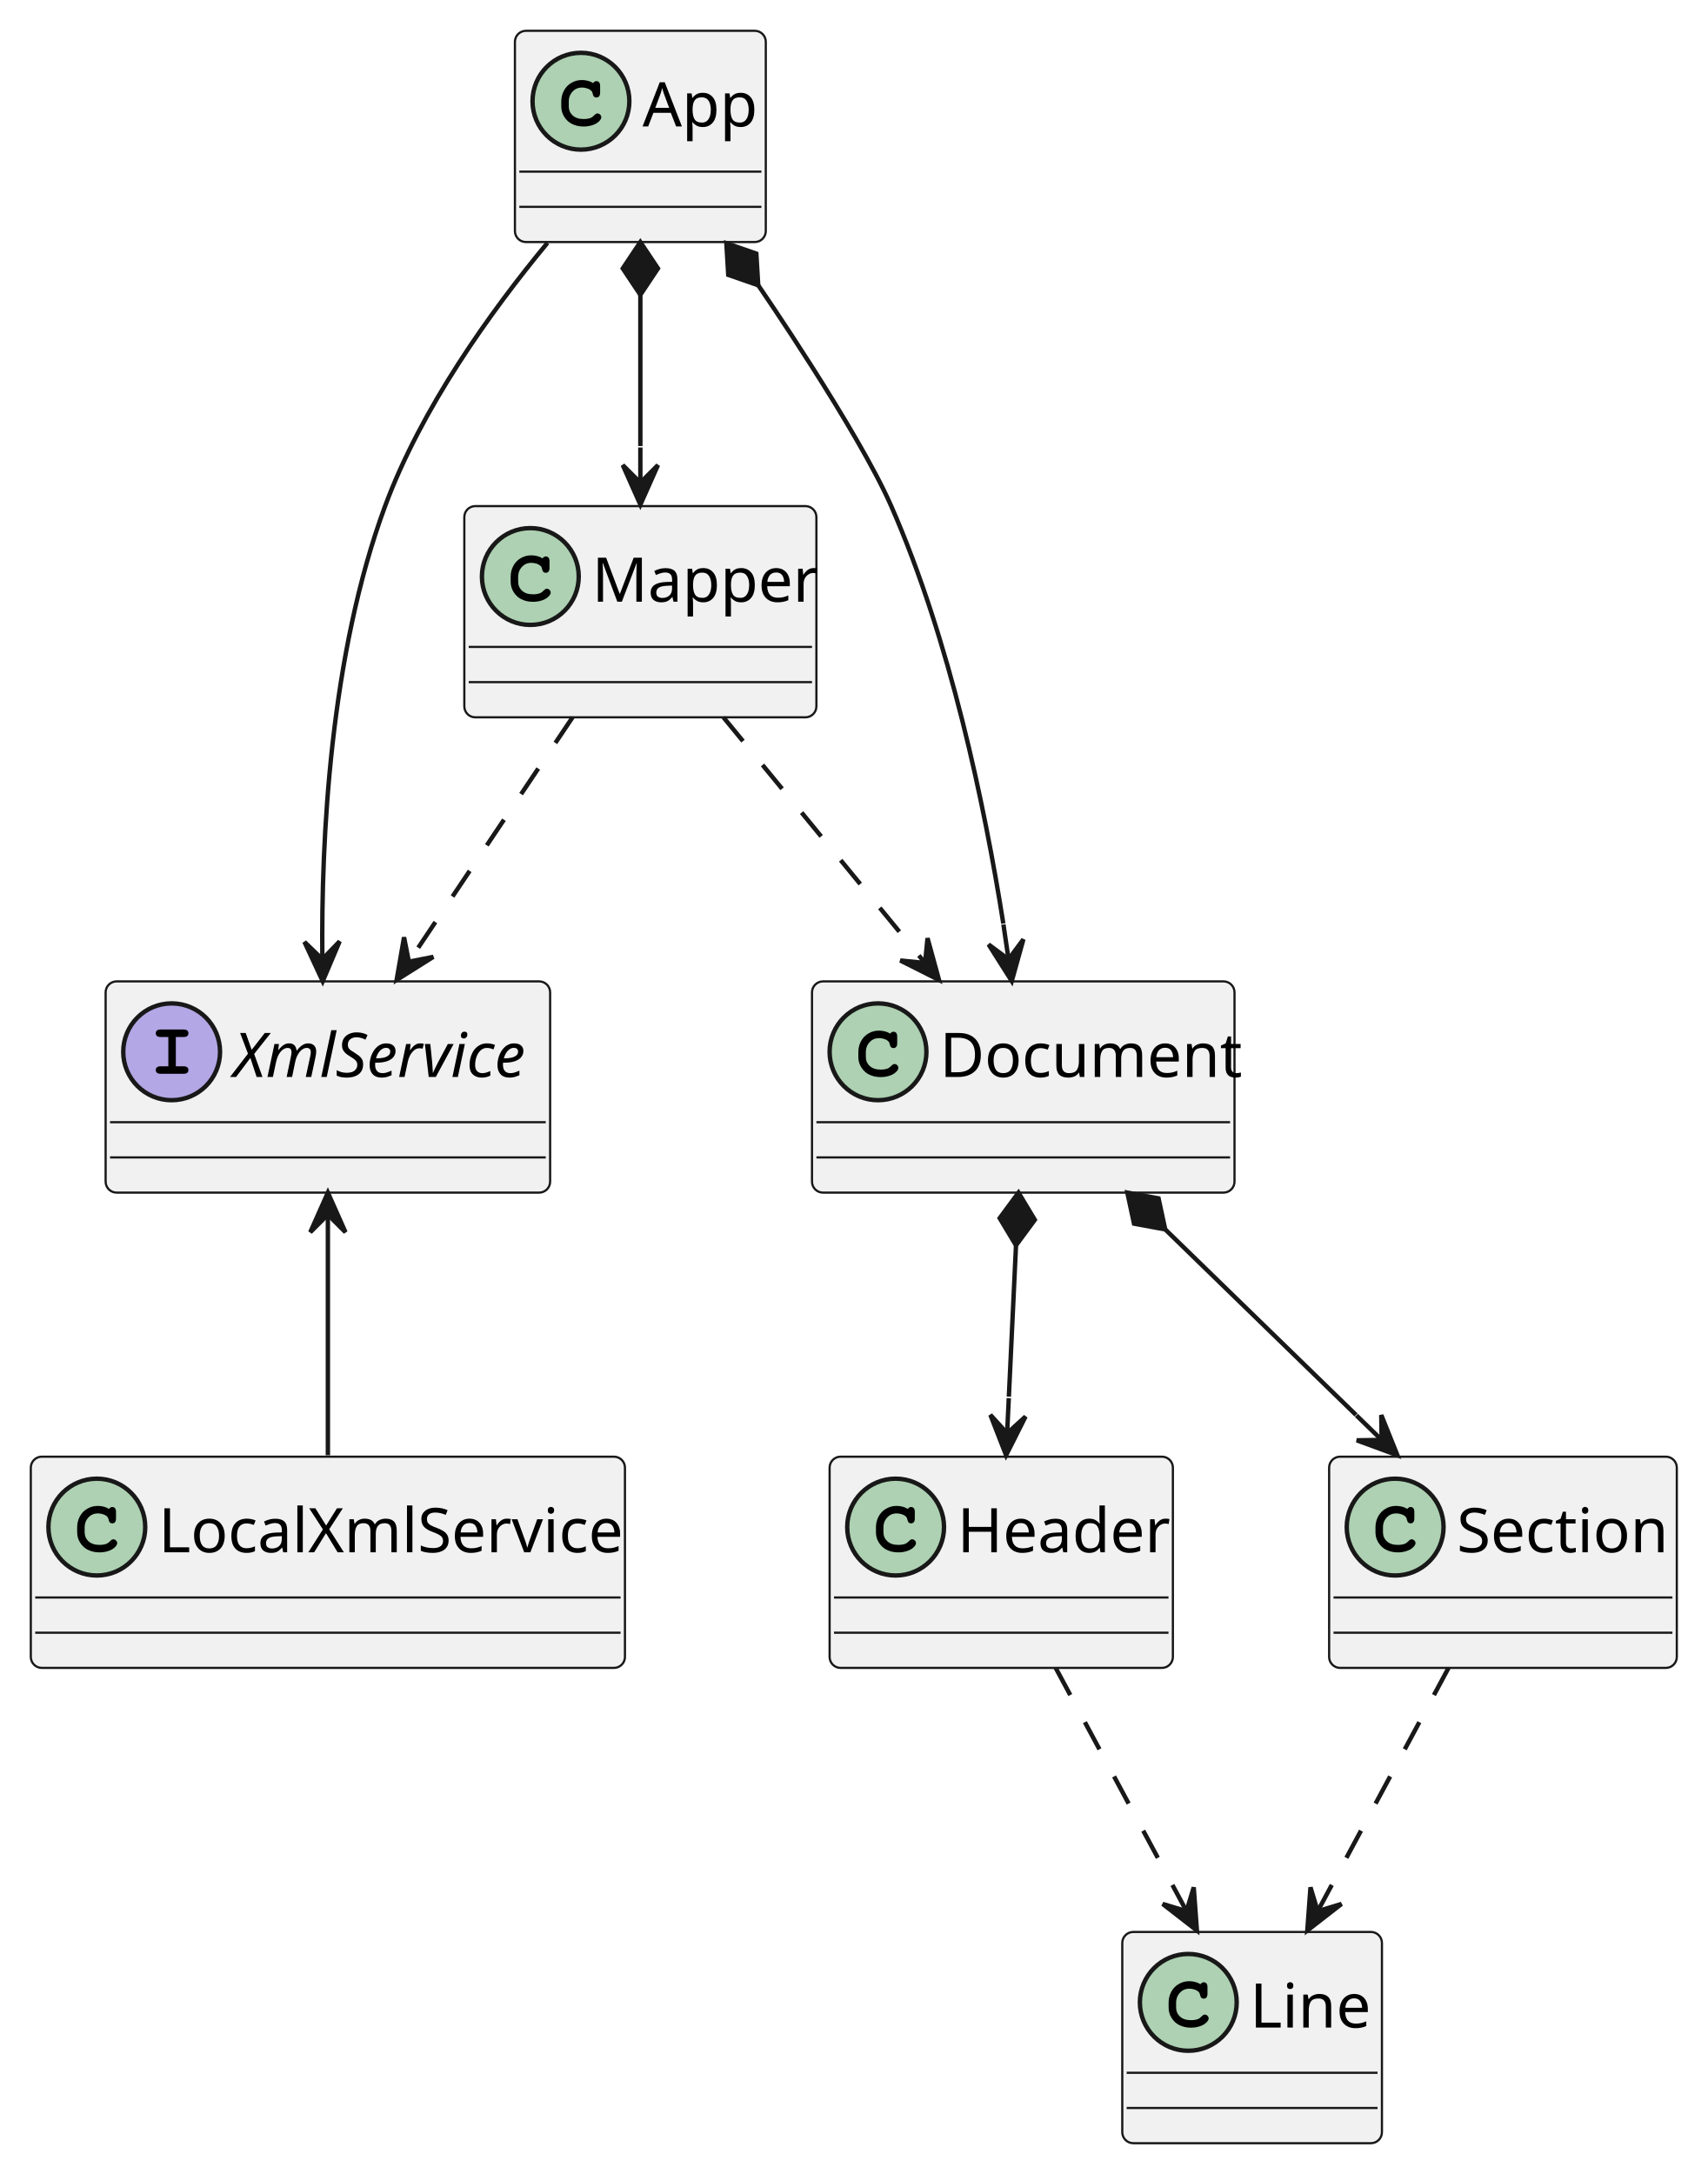
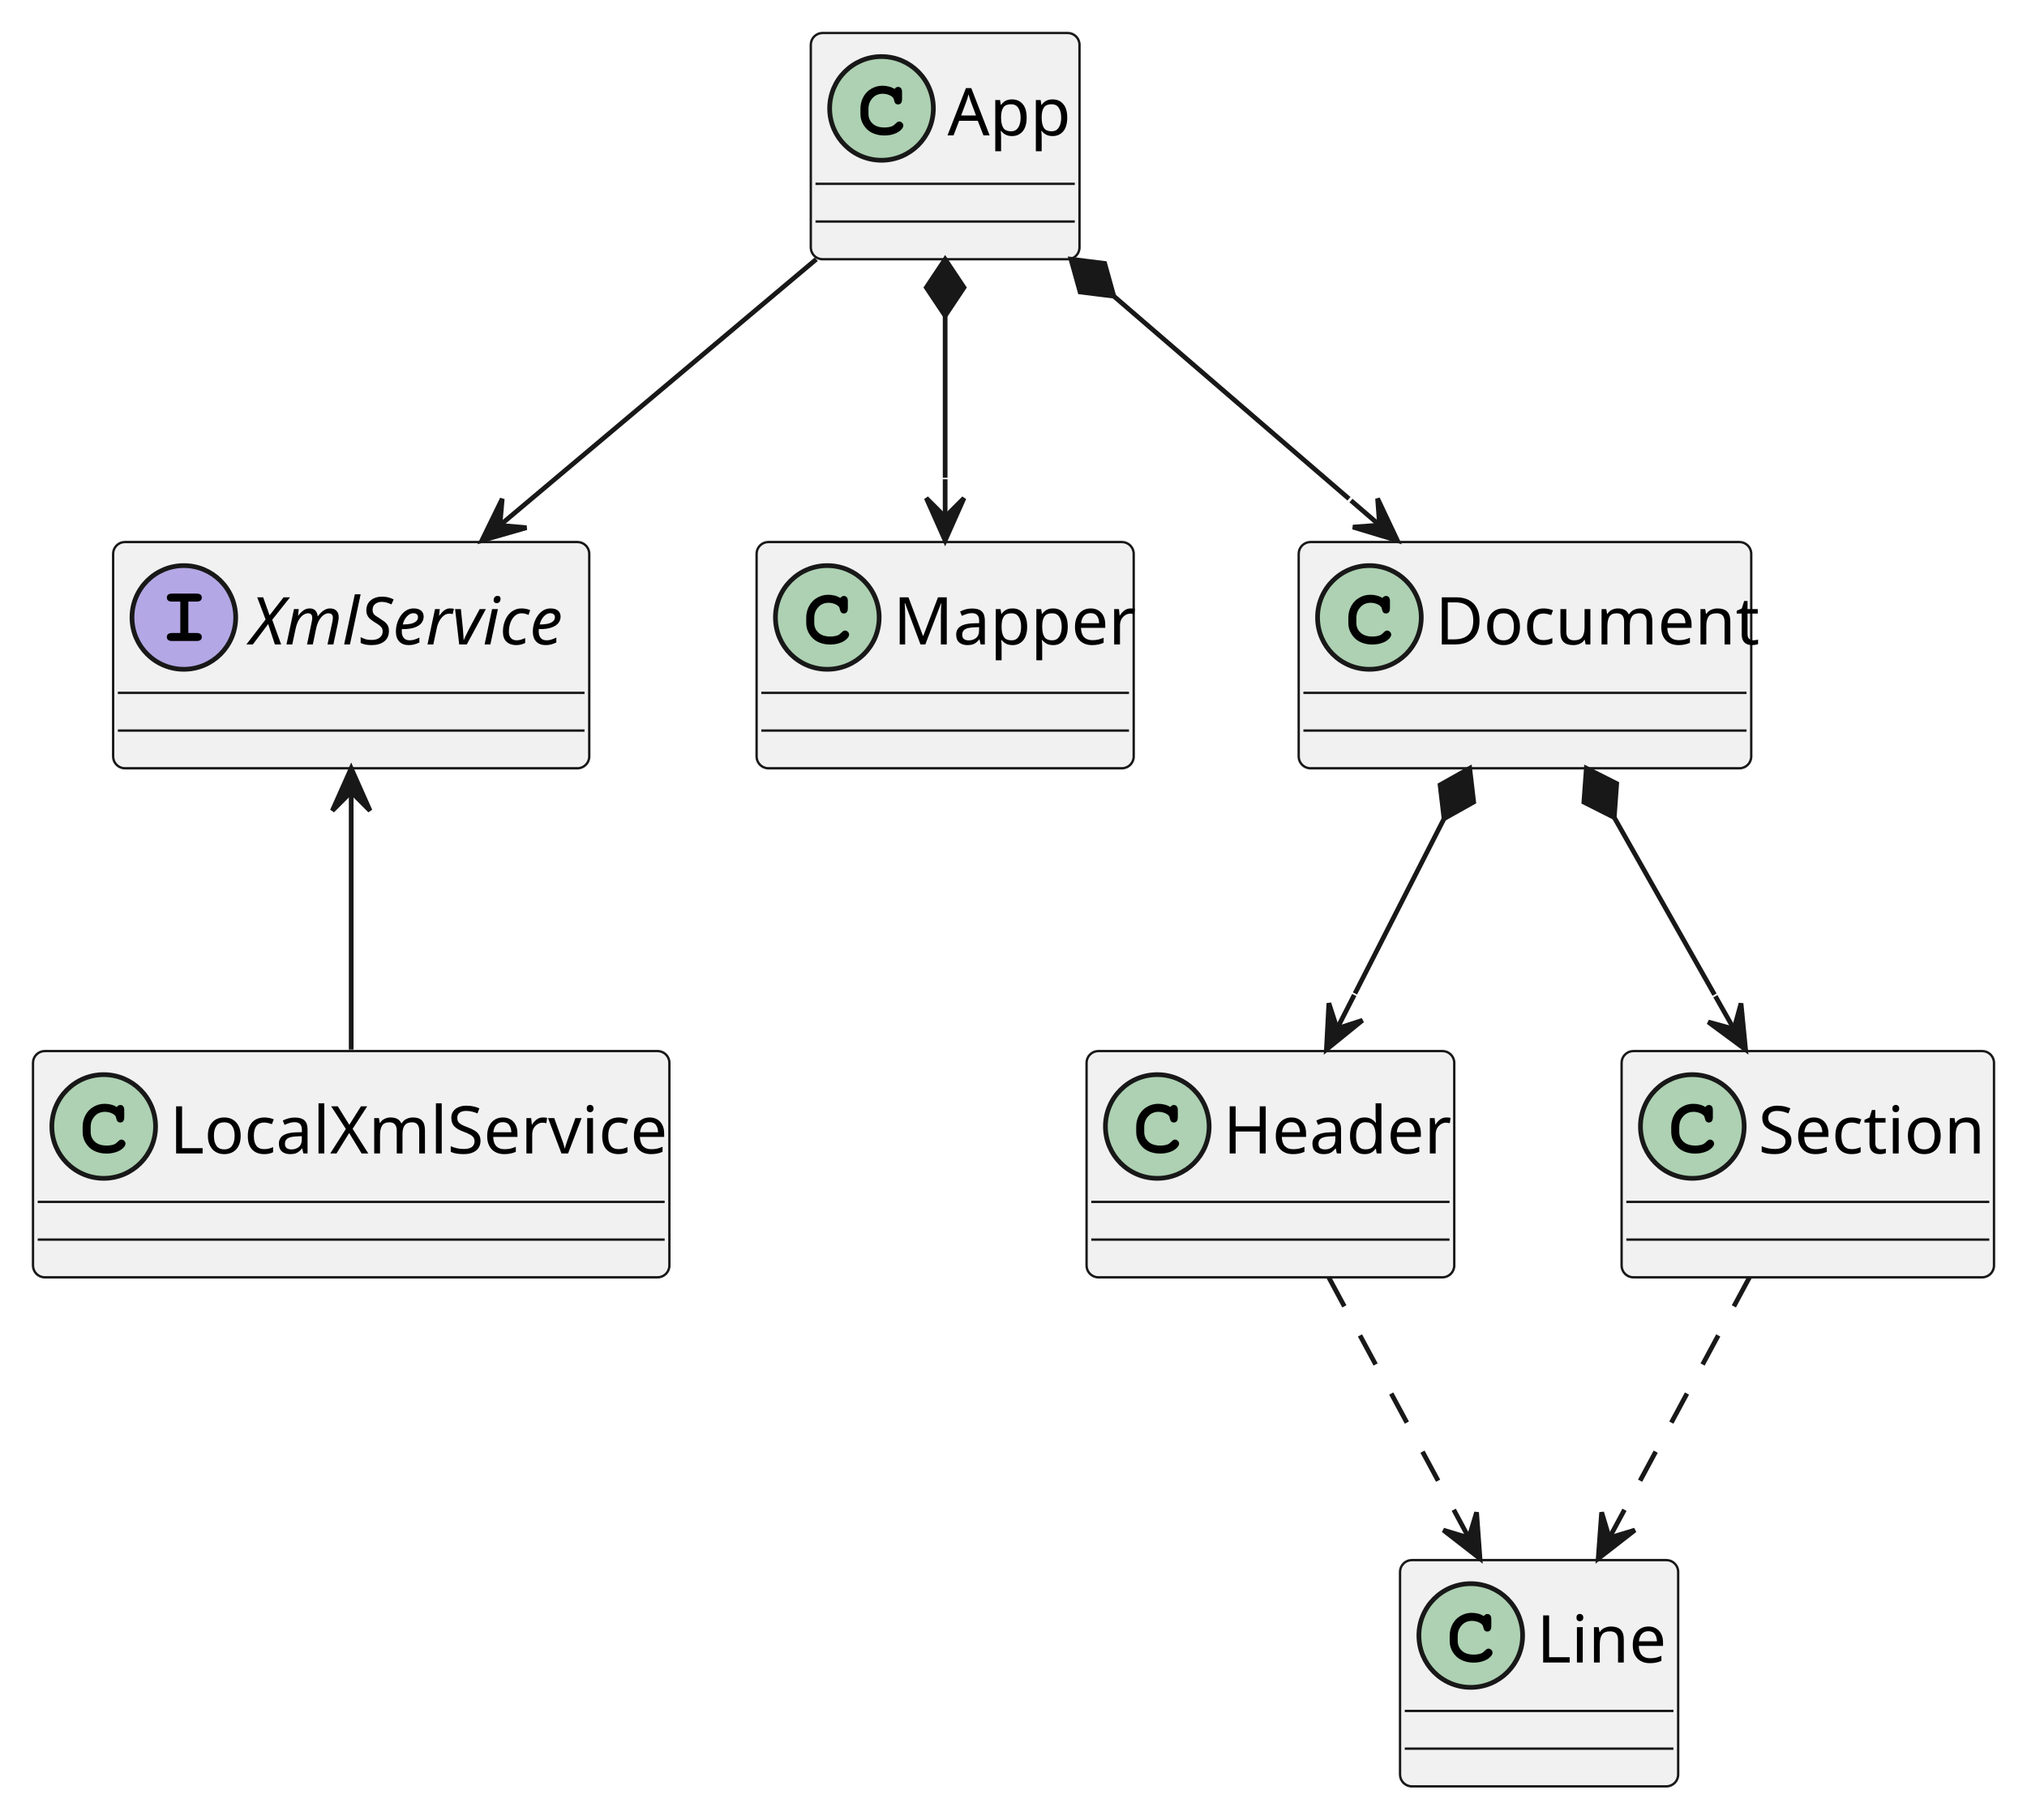
- <svg xmlns="http://www.w3.org/2000/svg" contentStyleType="text/css" height="494px" preserveAspectRatio="none" style="width:388px;height:494px;background:#FFFFFF;" version="1.1" viewBox="0 0 388 494" width="388px" zoomAndPan="magnify">
+ <svg xmlns="http://www.w3.org/2000/svg" contentStyleType="text/css" height="386px" preserveAspectRatio="none" style="width:430px;height:386px;background:#FFFFFF;" version="1.1" viewBox="0 0 430 386" width="430px" zoomAndPan="magnify">
  <defs />
  <g>
    <g id="elem_App">
-       <rect codeLine="1" fill="#F1F1F1" height="48" id="App" rx="2.5" ry="2.5" style="stroke:#181818;stroke-width:0.5;" width="57" x="117" y="7" />
-       <ellipse cx="132" cy="23" fill="#ADD1B2" rx="11" ry="11" style="stroke:#181818;stroke-width:1.0;" />
-       <path d="M134.766,18.875 Q134.922,18.656 135.109,18.547 Q135.297,18.438 135.516,18.438 Q135.891,18.438 136.125,18.703 Q136.359,18.953 136.359,19.562 L136.359,21.016 Q136.359,21.625 136.125,21.891 Q135.891,22.156 135.516,22.156 Q135.172,22.156 134.969,21.953 Q134.766,21.766 134.656,21.25 Q134.609,20.891 134.422,20.703 Q134.094,20.328 133.484,20.109 Q132.875,19.891 132.25,19.891 Q131.484,19.891 130.844,20.219 Q130.219,20.547 129.719,21.297 Q129.234,22.047 129.234,23.078 L129.234,24.172 Q129.234,25.406 130.125,26.234 Q131.016,27.047 132.609,27.047 Q133.547,27.047 134.203,26.797 Q134.594,26.641 135.016,26.203 Q135.281,25.938 135.422,25.859 Q135.578,25.781 135.781,25.781 Q136.109,25.781 136.359,26.047 Q136.625,26.297 136.625,26.641 Q136.625,26.984 136.281,27.391 Q135.781,27.969 134.984,28.297 Q133.906,28.75 132.609,28.75 Q131.094,28.75 129.891,28.125 Q128.906,27.625 128.219,26.562 Q127.531,25.484 127.531,24.203 L127.531,23.047 Q127.531,21.719 128.141,20.578 Q128.766,19.422 129.859,18.812 Q130.953,18.188 132.188,18.188 Q132.922,18.188 133.562,18.359 Q134.219,18.516 134.766,18.875 Z " fill="#000000" />
-       <text fill="#000000" font-family="sans-serif" font-size="14" lengthAdjust="spacing" textLength="25" x="146" y="28.729">App</text>
-       <line style="stroke:#181818;stroke-width:0.5;" x1="118" x2="173" y1="39" y2="39" />
-       <line style="stroke:#181818;stroke-width:0.5;" x1="118" x2="173" y1="47" y2="47" />
+       <rect codeLine="1" fill="#F1F1F1" height="48" id="App" rx="2.5" ry="2.5" style="stroke:#181818;stroke-width:0.5;" width="57" x="172" y="7" />
+       <ellipse cx="187" cy="23" fill="#ADD1B2" rx="11" ry="11" style="stroke:#181818;stroke-width:1.0;" />
+       <path d="M189.766,18.875 Q189.922,18.656 190.109,18.547 Q190.297,18.438 190.516,18.438 Q190.891,18.438 191.125,18.703 Q191.359,18.953 191.359,19.562 L191.359,21.016 Q191.359,21.625 191.125,21.891 Q190.891,22.156 190.516,22.156 Q190.172,22.156 189.969,21.953 Q189.766,21.766 189.656,21.25 Q189.609,20.891 189.422,20.703 Q189.094,20.328 188.484,20.109 Q187.875,19.891 187.25,19.891 Q186.484,19.891 185.844,20.219 Q185.219,20.547 184.719,21.297 Q184.234,22.047 184.234,23.078 L184.234,24.172 Q184.234,25.406 185.125,26.234 Q186.016,27.047 187.609,27.047 Q188.547,27.047 189.203,26.797 Q189.594,26.641 190.016,26.203 Q190.281,25.938 190.422,25.859 Q190.578,25.781 190.781,25.781 Q191.109,25.781 191.359,26.047 Q191.625,26.297 191.625,26.641 Q191.625,26.984 191.281,27.391 Q190.781,27.969 189.984,28.297 Q188.906,28.75 187.609,28.75 Q186.094,28.75 184.891,28.125 Q183.906,27.625 183.219,26.562 Q182.531,25.484 182.531,24.203 L182.531,23.047 Q182.531,21.719 183.141,20.578 Q183.766,19.422 184.859,18.812 Q185.953,18.188 187.188,18.188 Q187.922,18.188 188.562,18.359 Q189.219,18.516 189.766,18.875 Z " fill="#000000" />
+       <text fill="#000000" font-family="sans-serif" font-size="14" lengthAdjust="spacing" textLength="25" x="201" y="28.729">App</text>
+       <line style="stroke:#181818;stroke-width:0.5;" x1="173" x2="228" y1="39" y2="39" />
+       <line style="stroke:#181818;stroke-width:0.5;" x1="173" x2="228" y1="47" y2="47" />
    </g>
    <g id="elem_XmlService">
-       <rect codeLine="2" fill="#F1F1F1" height="48" id="XmlService" rx="2.5" ry="2.5" style="stroke:#181818;stroke-width:0.5;" width="101" x="24" y="223" />
-       <ellipse cx="39" cy="239" fill="#B4A7E5" rx="11" ry="11" style="stroke:#181818;stroke-width:1.0;" />
-       <path d="M39.953,235.641 L39.953,242.297 L41.672,242.297 Q42.281,242.297 42.547,242.531 Q42.812,242.766 42.812,243.156 Q42.812,243.531 42.547,243.766 Q42.281,244 41.672,244 L36.531,244 Q35.922,244 35.656,243.766 Q35.391,243.531 35.391,243.141 Q35.391,242.766 35.656,242.531 Q35.922,242.297 36.531,242.297 L38.25,242.297 L38.25,235.641 L36.531,235.641 Q35.922,235.641 35.656,235.406 Q35.391,235.172 35.391,234.781 Q35.391,234.406 35.656,234.172 Q35.922,233.938 36.531,233.938 L41.672,233.938 Q42.281,233.938 42.547,234.172 Q42.812,234.406 42.812,234.781 Q42.812,235.172 42.547,235.406 Q42.281,235.641 41.672,235.641 L39.953,235.641 Z " fill="#000000" />
-       <text fill="#000000" font-family="sans-serif" font-size="14" font-style="italic" lengthAdjust="spacing" textLength="69" x="53" y="244.728">XmlService</text>
-       <line style="stroke:#181818;stroke-width:0.5;" x1="25" x2="124" y1="255" y2="255" />
-       <line style="stroke:#181818;stroke-width:0.5;" x1="25" x2="124" y1="263" y2="263" />
+       <rect codeLine="2" fill="#F1F1F1" height="48" id="XmlService" rx="2.5" ry="2.5" style="stroke:#181818;stroke-width:0.5;" width="101" x="24" y="115" />
+       <ellipse cx="39" cy="131" fill="#B4A7E5" rx="11" ry="11" style="stroke:#181818;stroke-width:1.0;" />
+       <path d="M39.953,127.641 L39.953,134.297 L41.672,134.297 Q42.281,134.297 42.547,134.531 Q42.812,134.766 42.812,135.156 Q42.812,135.531 42.547,135.766 Q42.281,136 41.672,136 L36.531,136 Q35.922,136 35.656,135.766 Q35.391,135.531 35.391,135.141 Q35.391,134.766 35.656,134.531 Q35.922,134.297 36.531,134.297 L38.25,134.297 L38.25,127.641 L36.531,127.641 Q35.922,127.641 35.656,127.406 Q35.391,127.172 35.391,126.781 Q35.391,126.406 35.656,126.172 Q35.922,125.938 36.531,125.938 L41.672,125.938 Q42.281,125.938 42.547,126.172 Q42.812,126.406 42.812,126.781 Q42.812,127.172 42.547,127.406 Q42.281,127.641 41.672,127.641 L39.953,127.641 Z " fill="#000000" />
+       <text fill="#000000" font-family="sans-serif" font-size="14" font-style="italic" lengthAdjust="spacing" textLength="69" x="53" y="136.728">XmlService</text>
+       <line style="stroke:#181818;stroke-width:0.5;" x1="25" x2="124" y1="147" y2="147" />
+       <line style="stroke:#181818;stroke-width:0.5;" x1="25" x2="124" y1="155" y2="155" />
    </g>
    <g id="elem_LocalXmlService">
-       <rect codeLine="3" fill="#F1F1F1" height="48" id="LocalXmlService" rx="2.5" ry="2.5" style="stroke:#181818;stroke-width:0.5;" width="135" x="7" y="331" />
-       <ellipse cx="22" cy="347" fill="#ADD1B2" rx="11" ry="11" style="stroke:#181818;stroke-width:1.0;" />
-       <path d="M24.766,342.875 Q24.922,342.656 25.109,342.547 Q25.297,342.438 25.516,342.438 Q25.891,342.438 26.125,342.703 Q26.359,342.953 26.359,343.562 L26.359,345.016 Q26.359,345.625 26.125,345.891 Q25.891,346.156 25.516,346.156 Q25.172,346.156 24.969,345.953 Q24.766,345.766 24.656,345.25 Q24.609,344.891 24.422,344.703 Q24.094,344.328 23.484,344.109 Q22.875,343.891 22.25,343.891 Q21.484,343.891 20.844,344.219 Q20.219,344.547 19.719,345.297 Q19.234,346.047 19.234,347.078 L19.234,348.172 Q19.234,349.406 20.125,350.234 Q21.016,351.047 22.609,351.047 Q23.547,351.047 24.203,350.797 Q24.594,350.641 25.016,350.203 Q25.281,349.938 25.422,349.859 Q25.578,349.781 25.781,349.781 Q26.109,349.781 26.359,350.047 Q26.625,350.297 26.625,350.641 Q26.625,350.984 26.281,351.391 Q25.781,351.969 24.984,352.297 Q23.906,352.75 22.609,352.75 Q21.094,352.75 19.891,352.125 Q18.906,351.625 18.219,350.562 Q17.531,349.484 17.531,348.203 L17.531,347.047 Q17.531,345.719 18.141,344.578 Q18.766,343.422 19.859,342.812 Q20.953,342.188 22.188,342.188 Q22.922,342.188 23.562,342.359 Q24.219,342.516 24.766,342.875 Z " fill="#000000" />
-       <text fill="#000000" font-family="sans-serif" font-size="14" lengthAdjust="spacing" textLength="103" x="36" y="352.728">LocalXmlService</text>
-       <line style="stroke:#181818;stroke-width:0.5;" x1="8" x2="141" y1="363" y2="363" />
-       <line style="stroke:#181818;stroke-width:0.5;" x1="8" x2="141" y1="371" y2="371" />
+       <rect codeLine="3" fill="#F1F1F1" height="48" id="LocalXmlService" rx="2.5" ry="2.5" style="stroke:#181818;stroke-width:0.5;" width="135" x="7" y="223" />
+       <ellipse cx="22" cy="239" fill="#ADD1B2" rx="11" ry="11" style="stroke:#181818;stroke-width:1.0;" />
+       <path d="M24.766,234.875 Q24.922,234.656 25.109,234.547 Q25.297,234.438 25.516,234.438 Q25.891,234.438 26.125,234.703 Q26.359,234.953 26.359,235.562 L26.359,237.016 Q26.359,237.625 26.125,237.891 Q25.891,238.156 25.516,238.156 Q25.172,238.156 24.969,237.953 Q24.766,237.766 24.656,237.25 Q24.609,236.891 24.422,236.703 Q24.094,236.328 23.484,236.109 Q22.875,235.891 22.25,235.891 Q21.484,235.891 20.844,236.219 Q20.219,236.547 19.719,237.297 Q19.234,238.047 19.234,239.078 L19.234,240.172 Q19.234,241.406 20.125,242.234 Q21.016,243.047 22.609,243.047 Q23.547,243.047 24.203,242.797 Q24.594,242.641 25.016,242.203 Q25.281,241.938 25.422,241.859 Q25.578,241.781 25.781,241.781 Q26.109,241.781 26.359,242.047 Q26.625,242.297 26.625,242.641 Q26.625,242.984 26.281,243.391 Q25.781,243.969 24.984,244.297 Q23.906,244.75 22.609,244.75 Q21.094,244.75 19.891,244.125 Q18.906,243.625 18.219,242.562 Q17.531,241.484 17.531,240.203 L17.531,239.047 Q17.531,237.719 18.141,236.578 Q18.766,235.422 19.859,234.812 Q20.953,234.188 22.188,234.188 Q22.922,234.188 23.562,234.359 Q24.219,234.516 24.766,234.875 Z " fill="#000000" />
+       <text fill="#000000" font-family="sans-serif" font-size="14" lengthAdjust="spacing" textLength="103" x="36" y="244.728">LocalXmlService</text>
+       <line style="stroke:#181818;stroke-width:0.5;" x1="8" x2="141" y1="255" y2="255" />
+       <line style="stroke:#181818;stroke-width:0.5;" x1="8" x2="141" y1="263" y2="263" />
    </g>
    <g id="elem_Mapper">
-       <rect codeLine="4" fill="#F1F1F1" height="48" id="Mapper" rx="2.5" ry="2.5" style="stroke:#181818;stroke-width:0.5;" width="80" x="105.5" y="115" />
-       <ellipse cx="120.5" cy="131" fill="#ADD1B2" rx="11" ry="11" style="stroke:#181818;stroke-width:1.0;" />
-       <path d="M123.266,126.875 Q123.422,126.656 123.609,126.547 Q123.797,126.438 124.016,126.438 Q124.391,126.438 124.625,126.703 Q124.859,126.953 124.859,127.562 L124.859,129.016 Q124.859,129.625 124.625,129.891 Q124.391,130.156 124.016,130.156 Q123.672,130.156 123.469,129.953 Q123.266,129.766 123.156,129.25 Q123.109,128.891 122.922,128.703 Q122.594,128.328 121.984,128.109 Q121.375,127.891 120.75,127.891 Q119.984,127.891 119.344,128.219 Q118.719,128.547 118.219,129.297 Q117.734,130.047 117.734,131.078 L117.734,132.172 Q117.734,133.406 118.625,134.234 Q119.516,135.047 121.109,135.047 Q122.047,135.047 122.703,134.797 Q123.094,134.641 123.516,134.203 Q123.781,133.938 123.922,133.859 Q124.078,133.781 124.281,133.781 Q124.609,133.781 124.859,134.047 Q125.125,134.297 125.125,134.641 Q125.125,134.984 124.781,135.391 Q124.281,135.969 123.484,136.297 Q122.406,136.75 121.109,136.75 Q119.594,136.75 118.391,136.125 Q117.406,135.625 116.719,134.562 Q116.031,133.484 116.031,132.203 L116.031,131.047 Q116.031,129.719 116.641,128.578 Q117.266,127.422 118.359,126.812 Q119.453,126.188 120.688,126.188 Q121.422,126.188 122.062,126.359 Q122.719,126.516 123.266,126.875 Z " fill="#000000" />
-       <text fill="#000000" font-family="sans-serif" font-size="14" lengthAdjust="spacing" textLength="48" x="134.5" y="136.728">Mapper</text>
-       <line style="stroke:#181818;stroke-width:0.5;" x1="106.5" x2="184.5" y1="147" y2="147" />
-       <line style="stroke:#181818;stroke-width:0.5;" x1="106.5" x2="184.5" y1="155" y2="155" />
+       <rect codeLine="4" fill="#F1F1F1" height="48" id="Mapper" rx="2.5" ry="2.5" style="stroke:#181818;stroke-width:0.5;" width="80" x="160.5" y="115" />
+       <ellipse cx="175.5" cy="131" fill="#ADD1B2" rx="11" ry="11" style="stroke:#181818;stroke-width:1.0;" />
+       <path d="M178.266,126.875 Q178.422,126.656 178.609,126.547 Q178.797,126.438 179.016,126.438 Q179.391,126.438 179.625,126.703 Q179.859,126.953 179.859,127.562 L179.859,129.016 Q179.859,129.625 179.625,129.891 Q179.391,130.156 179.016,130.156 Q178.672,130.156 178.469,129.953 Q178.266,129.766 178.156,129.25 Q178.109,128.891 177.922,128.703 Q177.594,128.328 176.984,128.109 Q176.375,127.891 175.75,127.891 Q174.984,127.891 174.344,128.219 Q173.719,128.547 173.219,129.297 Q172.734,130.047 172.734,131.078 L172.734,132.172 Q172.734,133.406 173.625,134.234 Q174.516,135.047 176.109,135.047 Q177.047,135.047 177.703,134.797 Q178.094,134.641 178.516,134.203 Q178.781,133.938 178.922,133.859 Q179.078,133.781 179.281,133.781 Q179.609,133.781 179.859,134.047 Q180.125,134.297 180.125,134.641 Q180.125,134.984 179.781,135.391 Q179.281,135.969 178.484,136.297 Q177.406,136.75 176.109,136.75 Q174.594,136.75 173.391,136.125 Q172.406,135.625 171.719,134.562 Q171.031,133.484 171.031,132.203 L171.031,131.047 Q171.031,129.719 171.641,128.578 Q172.266,127.422 173.359,126.812 Q174.453,126.188 175.688,126.188 Q176.422,126.188 177.062,126.359 Q177.719,126.516 178.266,126.875 Z " fill="#000000" />
+       <text fill="#000000" font-family="sans-serif" font-size="14" lengthAdjust="spacing" textLength="48" x="189.5" y="136.728">Mapper</text>
+       <line style="stroke:#181818;stroke-width:0.5;" x1="161.5" x2="239.5" y1="147" y2="147" />
+       <line style="stroke:#181818;stroke-width:0.5;" x1="161.5" x2="239.5" y1="155" y2="155" />
    </g>
    <g id="elem_Document">
-       <rect codeLine="5" fill="#F1F1F1" height="48" id="Document" rx="2.5" ry="2.5" style="stroke:#181818;stroke-width:0.5;" width="96" x="184.5" y="223" />
-       <ellipse cx="199.5" cy="239" fill="#ADD1B2" rx="11" ry="11" style="stroke:#181818;stroke-width:1.0;" />
-       <path d="M202.266,234.875 Q202.422,234.656 202.609,234.547 Q202.797,234.438 203.016,234.438 Q203.391,234.438 203.625,234.703 Q203.859,234.953 203.859,235.562 L203.859,237.016 Q203.859,237.625 203.625,237.891 Q203.391,238.156 203.016,238.156 Q202.672,238.156 202.469,237.953 Q202.266,237.766 202.156,237.25 Q202.109,236.891 201.922,236.703 Q201.594,236.328 200.984,236.109 Q200.375,235.891 199.75,235.891 Q198.984,235.891 198.344,236.219 Q197.719,236.547 197.219,237.297 Q196.734,238.047 196.734,239.078 L196.734,240.172 Q196.734,241.406 197.625,242.234 Q198.516,243.047 200.109,243.047 Q201.047,243.047 201.703,242.797 Q202.094,242.641 202.516,242.203 Q202.781,241.938 202.922,241.859 Q203.078,241.781 203.281,241.781 Q203.609,241.781 203.859,242.047 Q204.125,242.297 204.125,242.641 Q204.125,242.984 203.781,243.391 Q203.281,243.969 202.484,244.297 Q201.406,244.75 200.109,244.75 Q198.594,244.75 197.391,244.125 Q196.406,243.625 195.719,242.562 Q195.031,241.484 195.031,240.203 L195.031,239.047 Q195.031,237.719 195.641,236.578 Q196.266,235.422 197.359,234.812 Q198.453,234.188 199.688,234.188 Q200.422,234.188 201.062,234.359 Q201.719,234.516 202.266,234.875 Z " fill="#000000" />
-       <text fill="#000000" font-family="sans-serif" font-size="14" lengthAdjust="spacing" textLength="64" x="213.5" y="244.728">Document</text>
-       <line style="stroke:#181818;stroke-width:0.5;" x1="185.5" x2="279.5" y1="255" y2="255" />
-       <line style="stroke:#181818;stroke-width:0.5;" x1="185.5" x2="279.5" y1="263" y2="263" />
+       <rect codeLine="5" fill="#F1F1F1" height="48" id="Document" rx="2.5" ry="2.5" style="stroke:#181818;stroke-width:0.5;" width="96" x="275.5" y="115" />
+       <ellipse cx="290.5" cy="131" fill="#ADD1B2" rx="11" ry="11" style="stroke:#181818;stroke-width:1.0;" />
+       <path d="M293.266,126.875 Q293.422,126.656 293.609,126.547 Q293.797,126.438 294.016,126.438 Q294.391,126.438 294.625,126.703 Q294.859,126.953 294.859,127.562 L294.859,129.016 Q294.859,129.625 294.625,129.891 Q294.391,130.156 294.016,130.156 Q293.672,130.156 293.469,129.953 Q293.266,129.766 293.156,129.25 Q293.109,128.891 292.922,128.703 Q292.594,128.328 291.984,128.109 Q291.375,127.891 290.75,127.891 Q289.984,127.891 289.344,128.219 Q288.719,128.547 288.219,129.297 Q287.734,130.047 287.734,131.078 L287.734,132.172 Q287.734,133.406 288.625,134.234 Q289.516,135.047 291.109,135.047 Q292.047,135.047 292.703,134.797 Q293.094,134.641 293.516,134.203 Q293.781,133.938 293.922,133.859 Q294.078,133.781 294.281,133.781 Q294.609,133.781 294.859,134.047 Q295.125,134.297 295.125,134.641 Q295.125,134.984 294.781,135.391 Q294.281,135.969 293.484,136.297 Q292.406,136.75 291.109,136.75 Q289.594,136.75 288.391,136.125 Q287.406,135.625 286.719,134.562 Q286.031,133.484 286.031,132.203 L286.031,131.047 Q286.031,129.719 286.641,128.578 Q287.266,127.422 288.359,126.812 Q289.453,126.188 290.688,126.188 Q291.422,126.188 292.062,126.359 Q292.719,126.516 293.266,126.875 Z " fill="#000000" />
+       <text fill="#000000" font-family="sans-serif" font-size="14" lengthAdjust="spacing" textLength="64" x="304.5" y="136.728">Document</text>
+       <line style="stroke:#181818;stroke-width:0.5;" x1="276.5" x2="370.5" y1="147" y2="147" />
+       <line style="stroke:#181818;stroke-width:0.5;" x1="276.5" x2="370.5" y1="155" y2="155" />
    </g>
    <g id="elem_Header">
-       <rect codeLine="6" fill="#F1F1F1" height="48" id="Header" rx="2.5" ry="2.5" style="stroke:#181818;stroke-width:0.5;" width="78" x="188.5" y="331" />
-       <ellipse cx="203.5" cy="347" fill="#ADD1B2" rx="11" ry="11" style="stroke:#181818;stroke-width:1.0;" />
-       <path d="M206.266,342.875 Q206.422,342.656 206.609,342.547 Q206.797,342.438 207.016,342.438 Q207.391,342.438 207.625,342.703 Q207.859,342.953 207.859,343.562 L207.859,345.016 Q207.859,345.625 207.625,345.891 Q207.391,346.156 207.016,346.156 Q206.672,346.156 206.469,345.953 Q206.266,345.766 206.156,345.25 Q206.109,344.891 205.922,344.703 Q205.594,344.328 204.984,344.109 Q204.375,343.891 203.75,343.891 Q202.984,343.891 202.344,344.219 Q201.719,344.547 201.219,345.297 Q200.734,346.047 200.734,347.078 L200.734,348.172 Q200.734,349.406 201.625,350.234 Q202.516,351.047 204.109,351.047 Q205.047,351.047 205.703,350.797 Q206.094,350.641 206.516,350.203 Q206.781,349.938 206.922,349.859 Q207.078,349.781 207.281,349.781 Q207.609,349.781 207.859,350.047 Q208.125,350.297 208.125,350.641 Q208.125,350.984 207.781,351.391 Q207.281,351.969 206.484,352.297 Q205.406,352.75 204.109,352.75 Q202.594,352.75 201.391,352.125 Q200.406,351.625 199.719,350.562 Q199.031,349.484 199.031,348.203 L199.031,347.047 Q199.031,345.719 199.641,344.578 Q200.266,343.422 201.359,342.812 Q202.453,342.188 203.688,342.188 Q204.422,342.188 205.062,342.359 Q205.719,342.516 206.266,342.875 Z " fill="#000000" />
-       <text fill="#000000" font-family="sans-serif" font-size="14" lengthAdjust="spacing" textLength="46" x="217.5" y="352.728">Header</text>
-       <line style="stroke:#181818;stroke-width:0.5;" x1="189.5" x2="265.5" y1="363" y2="363" />
-       <line style="stroke:#181818;stroke-width:0.5;" x1="189.5" x2="265.5" y1="371" y2="371" />
+       <rect codeLine="6" fill="#F1F1F1" height="48" id="Header" rx="2.5" ry="2.5" style="stroke:#181818;stroke-width:0.5;" width="78" x="230.5" y="223" />
+       <ellipse cx="245.5" cy="239" fill="#ADD1B2" rx="11" ry="11" style="stroke:#181818;stroke-width:1.0;" />
+       <path d="M248.266,234.875 Q248.422,234.656 248.609,234.547 Q248.797,234.438 249.016,234.438 Q249.391,234.438 249.625,234.703 Q249.859,234.953 249.859,235.562 L249.859,237.016 Q249.859,237.625 249.625,237.891 Q249.391,238.156 249.016,238.156 Q248.672,238.156 248.469,237.953 Q248.266,237.766 248.156,237.25 Q248.109,236.891 247.922,236.703 Q247.594,236.328 246.984,236.109 Q246.375,235.891 245.75,235.891 Q244.984,235.891 244.344,236.219 Q243.719,236.547 243.219,237.297 Q242.734,238.047 242.734,239.078 L242.734,240.172 Q242.734,241.406 243.625,242.234 Q244.516,243.047 246.109,243.047 Q247.047,243.047 247.703,242.797 Q248.094,242.641 248.516,242.203 Q248.781,241.938 248.922,241.859 Q249.078,241.781 249.281,241.781 Q249.609,241.781 249.859,242.047 Q250.125,242.297 250.125,242.641 Q250.125,242.984 249.781,243.391 Q249.281,243.969 248.484,244.297 Q247.406,244.75 246.109,244.75 Q244.594,244.75 243.391,244.125 Q242.406,243.625 241.719,242.562 Q241.031,241.484 241.031,240.203 L241.031,239.047 Q241.031,237.719 241.641,236.578 Q242.266,235.422 243.359,234.812 Q244.453,234.188 245.688,234.188 Q246.422,234.188 247.062,234.359 Q247.719,234.516 248.266,234.875 Z " fill="#000000" />
+       <text fill="#000000" font-family="sans-serif" font-size="14" lengthAdjust="spacing" textLength="46" x="259.5" y="244.728">Header</text>
+       <line style="stroke:#181818;stroke-width:0.5;" x1="231.5" x2="307.5" y1="255" y2="255" />
+       <line style="stroke:#181818;stroke-width:0.5;" x1="231.5" x2="307.5" y1="263" y2="263" />
    </g>
    <g id="elem_Section">
-       <rect codeLine="7" fill="#F1F1F1" height="48" id="Section" rx="2.5" ry="2.5" style="stroke:#181818;stroke-width:0.5;" width="79" x="302" y="331" />
-       <ellipse cx="317" cy="347" fill="#ADD1B2" rx="11" ry="11" style="stroke:#181818;stroke-width:1.0;" />
-       <path d="M319.766,342.875 Q319.922,342.656 320.109,342.547 Q320.297,342.438 320.516,342.438 Q320.891,342.438 321.125,342.703 Q321.359,342.953 321.359,343.562 L321.359,345.016 Q321.359,345.625 321.125,345.891 Q320.891,346.156 320.516,346.156 Q320.172,346.156 319.969,345.953 Q319.766,345.766 319.656,345.25 Q319.609,344.891 319.422,344.703 Q319.094,344.328 318.484,344.109 Q317.875,343.891 317.25,343.891 Q316.484,343.891 315.844,344.219 Q315.219,344.547 314.719,345.297 Q314.234,346.047 314.234,347.078 L314.234,348.172 Q314.234,349.406 315.125,350.234 Q316.016,351.047 317.609,351.047 Q318.547,351.047 319.203,350.797 Q319.594,350.641 320.016,350.203 Q320.281,349.938 320.422,349.859 Q320.578,349.781 320.781,349.781 Q321.109,349.781 321.359,350.047 Q321.625,350.297 321.625,350.641 Q321.625,350.984 321.281,351.391 Q320.781,351.969 319.984,352.297 Q318.906,352.75 317.609,352.75 Q316.094,352.75 314.891,352.125 Q313.906,351.625 313.219,350.562 Q312.531,349.484 312.531,348.203 L312.531,347.047 Q312.531,345.719 313.141,344.578 Q313.766,343.422 314.859,342.812 Q315.953,342.188 317.188,342.188 Q317.922,342.188 318.562,342.359 Q319.219,342.516 319.766,342.875 Z " fill="#000000" />
-       <text fill="#000000" font-family="sans-serif" font-size="14" lengthAdjust="spacing" textLength="47" x="331" y="352.728">Section</text>
-       <line style="stroke:#181818;stroke-width:0.5;" x1="303" x2="380" y1="363" y2="363" />
-       <line style="stroke:#181818;stroke-width:0.5;" x1="303" x2="380" y1="371" y2="371" />
+       <rect codeLine="7" fill="#F1F1F1" height="48" id="Section" rx="2.5" ry="2.5" style="stroke:#181818;stroke-width:0.5;" width="79" x="344" y="223" />
+       <ellipse cx="359" cy="239" fill="#ADD1B2" rx="11" ry="11" style="stroke:#181818;stroke-width:1.0;" />
+       <path d="M361.766,234.875 Q361.922,234.656 362.109,234.547 Q362.297,234.438 362.516,234.438 Q362.891,234.438 363.125,234.703 Q363.359,234.953 363.359,235.562 L363.359,237.016 Q363.359,237.625 363.125,237.891 Q362.891,238.156 362.516,238.156 Q362.172,238.156 361.969,237.953 Q361.766,237.766 361.656,237.25 Q361.609,236.891 361.422,236.703 Q361.094,236.328 360.484,236.109 Q359.875,235.891 359.25,235.891 Q358.484,235.891 357.844,236.219 Q357.219,236.547 356.719,237.297 Q356.234,238.047 356.234,239.078 L356.234,240.172 Q356.234,241.406 357.125,242.234 Q358.016,243.047 359.609,243.047 Q360.547,243.047 361.203,242.797 Q361.594,242.641 362.016,242.203 Q362.281,241.938 362.422,241.859 Q362.578,241.781 362.781,241.781 Q363.109,241.781 363.359,242.047 Q363.625,242.297 363.625,242.641 Q363.625,242.984 363.281,243.391 Q362.781,243.969 361.984,244.297 Q360.906,244.75 359.609,244.75 Q358.094,244.75 356.891,244.125 Q355.906,243.625 355.219,242.562 Q354.531,241.484 354.531,240.203 L354.531,239.047 Q354.531,237.719 355.141,236.578 Q355.766,235.422 356.859,234.812 Q357.953,234.188 359.188,234.188 Q359.922,234.188 360.562,234.359 Q361.219,234.516 361.766,234.875 Z " fill="#000000" />
+       <text fill="#000000" font-family="sans-serif" font-size="14" lengthAdjust="spacing" textLength="47" x="373" y="244.728">Section</text>
+       <line style="stroke:#181818;stroke-width:0.5;" x1="345" x2="422" y1="255" y2="255" />
+       <line style="stroke:#181818;stroke-width:0.5;" x1="345" x2="422" y1="263" y2="263" />
    </g>
    <g id="elem_Line">
-       <rect codeLine="8" fill="#F1F1F1" height="48" id="Line" rx="2.5" ry="2.5" style="stroke:#181818;stroke-width:0.5;" width="59" x="255" y="439" />
-       <ellipse cx="270" cy="455" fill="#ADD1B2" rx="11" ry="11" style="stroke:#181818;stroke-width:1.0;" />
-       <path d="M272.766,450.875 Q272.922,450.656 273.109,450.547 Q273.297,450.438 273.516,450.438 Q273.891,450.438 274.125,450.703 Q274.359,450.953 274.359,451.562 L274.359,453.016 Q274.359,453.625 274.125,453.891 Q273.891,454.156 273.516,454.156 Q273.172,454.156 272.969,453.953 Q272.766,453.766 272.656,453.25 Q272.609,452.891 272.422,452.703 Q272.094,452.328 271.484,452.109 Q270.875,451.891 270.25,451.891 Q269.484,451.891 268.844,452.219 Q268.219,452.547 267.719,453.297 Q267.234,454.047 267.234,455.078 L267.234,456.172 Q267.234,457.406 268.125,458.234 Q269.016,459.047 270.609,459.047 Q271.547,459.047 272.203,458.797 Q272.594,458.641 273.016,458.203 Q273.281,457.938 273.422,457.859 Q273.578,457.781 273.781,457.781 Q274.109,457.781 274.359,458.047 Q274.625,458.297 274.625,458.641 Q274.625,458.984 274.281,459.391 Q273.781,459.969 272.984,460.297 Q271.906,460.75 270.609,460.75 Q269.094,460.75 267.891,460.125 Q266.906,459.625 266.219,458.562 Q265.531,457.484 265.531,456.203 L265.531,455.047 Q265.531,453.719 266.141,452.578 Q266.766,451.422 267.859,450.812 Q268.953,450.188 270.188,450.188 Q270.922,450.188 271.562,450.359 Q272.219,450.516 272.766,450.875 Z " fill="#000000" />
-       <text fill="#000000" font-family="sans-serif" font-size="14" lengthAdjust="spacing" textLength="27" x="284" y="460.728">Line</text>
-       <line style="stroke:#181818;stroke-width:0.5;" x1="256" x2="313" y1="471" y2="471" />
-       <line style="stroke:#181818;stroke-width:0.5;" x1="256" x2="313" y1="479" y2="479" />
+       <rect codeLine="8" fill="#F1F1F1" height="48" id="Line" rx="2.5" ry="2.5" style="stroke:#181818;stroke-width:0.5;" width="59" x="297" y="331" />
+       <ellipse cx="312" cy="347" fill="#ADD1B2" rx="11" ry="11" style="stroke:#181818;stroke-width:1.0;" />
+       <path d="M314.766,342.875 Q314.922,342.656 315.109,342.547 Q315.297,342.438 315.516,342.438 Q315.891,342.438 316.125,342.703 Q316.359,342.953 316.359,343.562 L316.359,345.016 Q316.359,345.625 316.125,345.891 Q315.891,346.156 315.516,346.156 Q315.172,346.156 314.969,345.953 Q314.766,345.766 314.656,345.25 Q314.609,344.891 314.422,344.703 Q314.094,344.328 313.484,344.109 Q312.875,343.891 312.25,343.891 Q311.484,343.891 310.844,344.219 Q310.219,344.547 309.719,345.297 Q309.234,346.047 309.234,347.078 L309.234,348.172 Q309.234,349.406 310.125,350.234 Q311.016,351.047 312.609,351.047 Q313.547,351.047 314.203,350.797 Q314.594,350.641 315.016,350.203 Q315.281,349.938 315.422,349.859 Q315.578,349.781 315.781,349.781 Q316.109,349.781 316.359,350.047 Q316.625,350.297 316.625,350.641 Q316.625,350.984 316.281,351.391 Q315.781,351.969 314.984,352.297 Q313.906,352.75 312.609,352.75 Q311.094,352.75 309.891,352.125 Q308.906,351.625 308.219,350.562 Q307.531,349.484 307.531,348.203 L307.531,347.047 Q307.531,345.719 308.141,344.578 Q308.766,343.422 309.859,342.812 Q310.953,342.188 312.188,342.188 Q312.922,342.188 313.562,342.359 Q314.219,342.516 314.766,342.875 Z " fill="#000000" />
+       <text fill="#000000" font-family="sans-serif" font-size="14" lengthAdjust="spacing" textLength="27" x="326" y="352.728">Line</text>
+       <line style="stroke:#181818;stroke-width:0.5;" x1="298" x2="355" y1="363" y2="363" />
+       <line style="stroke:#181818;stroke-width:0.5;" x1="298" x2="355" y1="371" y2="371" />
    </g>
    <g id="link_App_XmlService">
-       <path codeLine="10" d="M124.4,55.18 C111.41,70.88 95.74,92.74 87.5,115 C75.01,148.76 72.97,190.56 73.24,217.74 " fill="none" id="App-to-XmlService" style="stroke:#181818;stroke-width:1.0;" />
-       <polygon fill="#181818" points="73.33,222.97,77.175,213.903,73.244,217.971,69.176,214.04,73.33,222.97" style="stroke:#181818;stroke-width:1.0;" />
+       <path codeLine="10" d="M173.16,55 C153.48,71.55 126.88,93.93 106.26,111.28 " fill="none" id="App-to-XmlService" style="stroke:#181818;stroke-width:1.0;" />
+       <polygon fill="#181818" points="102.22,114.68,111.685,111.957,106.049,111.465,106.541,105.83,102.22,114.68" style="stroke:#181818;stroke-width:1.0;" />
    </g>
    <g id="link_XmlService_LocalXmlService">
-       <path codeLine="11" d="M74.5,276.13 C74.5,293.15 74.5,314.6 74.5,330.68 " fill="none" id="XmlService-backto-LocalXmlService" style="stroke:#181818;stroke-width:1.0;" />
-       <polygon fill="#181818" points="74.5,271,70.5,280,74.5,276,78.5,280,74.5,271" style="stroke:#181818;stroke-width:1.0;" />
+       <path codeLine="11" d="M74.5,168.13 C74.5,185.15 74.5,206.6 74.5,222.68 " fill="none" id="XmlService-backto-LocalXmlService" style="stroke:#181818;stroke-width:1.0;" />
+       <polygon fill="#181818" points="74.5,163,70.5,172,74.5,168,78.5,172,74.5,163" style="stroke:#181818;stroke-width:1.0;" />
    </g>
    <g id="link_App_Mapper">
-       <path codeLine="12" d="M145.5,67 C145.5,67 145.5,90.68 145.5,101.36 " fill="none" id="App-Mapper" style="stroke:#181818;stroke-width:1.0;" />
-       <polygon fill="#181818" points="145.5,114.68,149.5,105.68,145.5,109.68,141.5,105.68,145.5,114.68" style="stroke:#181818;stroke-width:1.0;" />
-       <line style="stroke:#181818;stroke-width:1.0;" x1="145.5" x2="145.5" y1="109.68" y2="101.68" />
-       <polygon fill="#181818" points="145.5,55,141.5,61,145.5,67,149.5,61,145.5,55" style="stroke:#181818;stroke-width:1.0;" />
+       <path codeLine="12" d="M200.5,67 C200.5,67 200.5,90.68 200.5,101.36 " fill="none" id="App-Mapper" style="stroke:#181818;stroke-width:1.0;" />
+       <polygon fill="#181818" points="200.5,114.68,204.5,105.68,200.5,109.68,196.5,105.68,200.5,114.68" style="stroke:#181818;stroke-width:1.0;" />
+       <line style="stroke:#181818;stroke-width:1.0;" x1="200.5" x2="200.5" y1="109.68" y2="101.68" />
+       <polygon fill="#181818" points="200.5,55,196.5,61,200.5,67,204.5,61,200.5,55" style="stroke:#181818;stroke-width:1.0;" />
    </g>
    <g id="link_App_Document">
-       <path codeLine="13" d="M172.284,64.827 C172.284,64.827 194.89,97.65 202.5,115 C215.91,145.57 223.7,182.88 227.97,209.86 " fill="none" id="App-Document" style="stroke:#181818;stroke-width:1.0;" />
-       <polygon fill="#181818" points="229.89,222.93,232.533,213.442,229.16,217.984,224.619,214.611,229.89,222.93" style="stroke:#181818;stroke-width:1.0;" />
-       <line style="stroke:#181818;stroke-width:1.0;" x1="229.16" x2="227.995" y1="217.984" y2="210.065" />
-       <polygon fill="#181818" points="165.04,55.26,165.473,62.458,172.284,64.827,171.851,57.629,165.04,55.26" style="stroke:#181818;stroke-width:1.0;" />
+       <path codeLine="13" d="M236.279,62.836 C236.279,62.836 270.66,92.47 286.16,105.82 " fill="none" id="App-Document" style="stroke:#181818;stroke-width:1.0;" />
+       <polygon fill="#181818" points="296.44,114.68,292.235,105.774,292.653,111.415,287.012,111.833,296.44,114.68" style="stroke:#181818;stroke-width:1.0;" />
+       <line style="stroke:#181818;stroke-width:1.0;" x1="292.653" x2="286.59" y1="111.415" y2="106.195" />
+       <polygon fill="#181818" points="227.19,55,229.123,61.947,236.279,62.836,234.346,55.888,227.19,55" style="stroke:#181818;stroke-width:1.0;" />
    </g>
    <g id="link_Document_Header">
-       <path codeLine="14" d="M230.853,282.987 C230.853,282.987 229.73,306.68 229.23,317.36 " fill="none" id="Document-Header" style="stroke:#181818;stroke-width:1.0;" />
-       <polygon fill="#181818" points="228.6,330.68,233.021,321.879,228.836,325.686,225.03,321.501,228.6,330.68" style="stroke:#181818;stroke-width:1.0;" />
-       <line style="stroke:#181818;stroke-width:1.0;" x1="228.836" x2="229.215" y1="325.686" y2="317.695" />
-       <polygon fill="#181818" points="231.42,271,227.141,276.804,230.853,282.987,235.132,277.182,231.42,271" style="stroke:#181818;stroke-width:1.0;" />
+       <path codeLine="14" d="M306.334,173.693 C306.334,173.693 293.32,199.25 287.44,210.78 " fill="none" id="Document-Header" style="stroke:#181818;stroke-width:1.0;" />
+       <polygon fill="#181818" points="281.38,222.68,289.029,216.475,283.649,218.225,281.9,212.845,281.38,222.68" style="stroke:#181818;stroke-width:1.0;" />
+       <line style="stroke:#181818;stroke-width:1.0;" x1="283.649" x2="287.285" y1="218.225" y2="211.095" />
+       <polygon fill="#181818" points="311.78,163,305.493,166.531,306.334,173.693,312.622,170.162,311.78,163" style="stroke:#181818;stroke-width:1.0;" />
    </g>
    <g id="link_Document_Section">
-       <path codeLine="15" d="M264.76,279.359 C264.76,279.359 294.6,308.39 308.11,321.52 " fill="none" id="Document-Section" style="stroke:#181818;stroke-width:1.0;" />
-       <polygon fill="#181818" points="317.52,330.68,313.849,321.541,313.933,327.197,308.276,327.281,317.52,330.68" style="stroke:#181818;stroke-width:1.0;" />
-       <line style="stroke:#181818;stroke-width:1.0;" x1="313.933" x2="308.2" y1="327.197" y2="321.615" />
-       <polygon fill="#181818" points="256.15,271,257.668,278.049,264.76,279.359,263.241,272.31,256.15,271" style="stroke:#181818;stroke-width:1.0;" />
-     </g>
-     <g id="link_Mapper_Document">
-       <path codeLine="17" d="M164.38,163 C177.74,179.28 195.72,201.19 209.85,218.41 " fill="none" id="Mapper-to-Document" style="stroke:#181818;stroke-width:1.0;stroke-dasharray:7.0,7.0;" />
-       <polygon fill="#181818" points="213.36,222.68,210.751,213.183,210.191,218.812,204.562,218.253,213.36,222.68" style="stroke:#181818;stroke-width:1.0;" />
-     </g>
-     <g id="link_Mapper_XmlService">
-       <path codeLine="18" d="M130.09,163 C119.19,179.28 104.52,201.19 92.98,218.41 " fill="none" id="Mapper-to-XmlService" style="stroke:#181818;stroke-width:1.0;stroke-dasharray:7.0,7.0;" />
-       <polygon fill="#181818" points="90.12,222.68,98.453,217.43,92.903,218.526,91.807,212.977,90.12,222.68" style="stroke:#181818;stroke-width:1.0;" />
+       <path codeLine="15" d="M342.438,173.439 C342.438,173.439 357.05,199.28 363.71,211.03 " fill="none" id="Document-Section" style="stroke:#181818;stroke-width:1.0;" />
+       <polygon fill="#181818" points="370.3,222.68,369.336,212.879,367.832,218.332,362.378,216.828,370.3,222.68" style="stroke:#181818;stroke-width:1.0;" />
+       <line style="stroke:#181818;stroke-width:1.0;" x1="367.832" x2="363.895" y1="218.332" y2="211.365" />
+       <polygon fill="#181818" points="336.52,163,335.999,170.192,342.438,173.439,342.959,166.247,336.52,163" style="stroke:#181818;stroke-width:1.0;" />
    </g>
    <g id="link_Header_Line">
-       <path codeLine="20" d="M239.87,379 C248.55,395.14 260.2,416.82 269.43,433.97 " fill="none" id="Header-to-Line" style="stroke:#181818;stroke-width:1.0;stroke-dasharray:7.0,7.0;" />
-       <polygon fill="#181818" points="271.96,438.68,271.236,428.858,269.599,434.273,264.184,432.636,271.96,438.68" style="stroke:#181818;stroke-width:1.0;" />
+       <path codeLine="17" d="M281.87,271 C290.55,287.14 302.2,308.82 311.43,325.97 " fill="none" id="Header-to-Line" style="stroke:#181818;stroke-width:1.0;stroke-dasharray:7.0,7.0;" />
+       <polygon fill="#181818" points="313.96,330.68,313.236,320.858,311.599,326.273,306.184,324.636,313.96,330.68" style="stroke:#181818;stroke-width:1.0;" />
    </g>
    <g id="link_Section_Line">
-       <path codeLine="21" d="M329.13,379 C320.45,395.14 308.8,416.82 299.57,433.97 " fill="none" id="Section-to-Line" style="stroke:#181818;stroke-width:1.0;stroke-dasharray:7.0,7.0;" />
-       <polygon fill="#181818" points="297.04,438.68,304.816,432.636,299.401,434.273,297.764,428.858,297.04,438.68" style="stroke:#181818;stroke-width:1.0;" />
+       <path codeLine="18" d="M371.13,271 C362.45,287.14 350.8,308.82 341.57,325.97 " fill="none" id="Section-to-Line" style="stroke:#181818;stroke-width:1.0;stroke-dasharray:7.0,7.0;" />
+       <polygon fill="#181818" points="339.04,330.68,346.816,324.636,341.401,326.273,339.764,320.858,339.04,330.68" style="stroke:#181818;stroke-width:1.0;" />
    </g>
  </g>
</svg>
